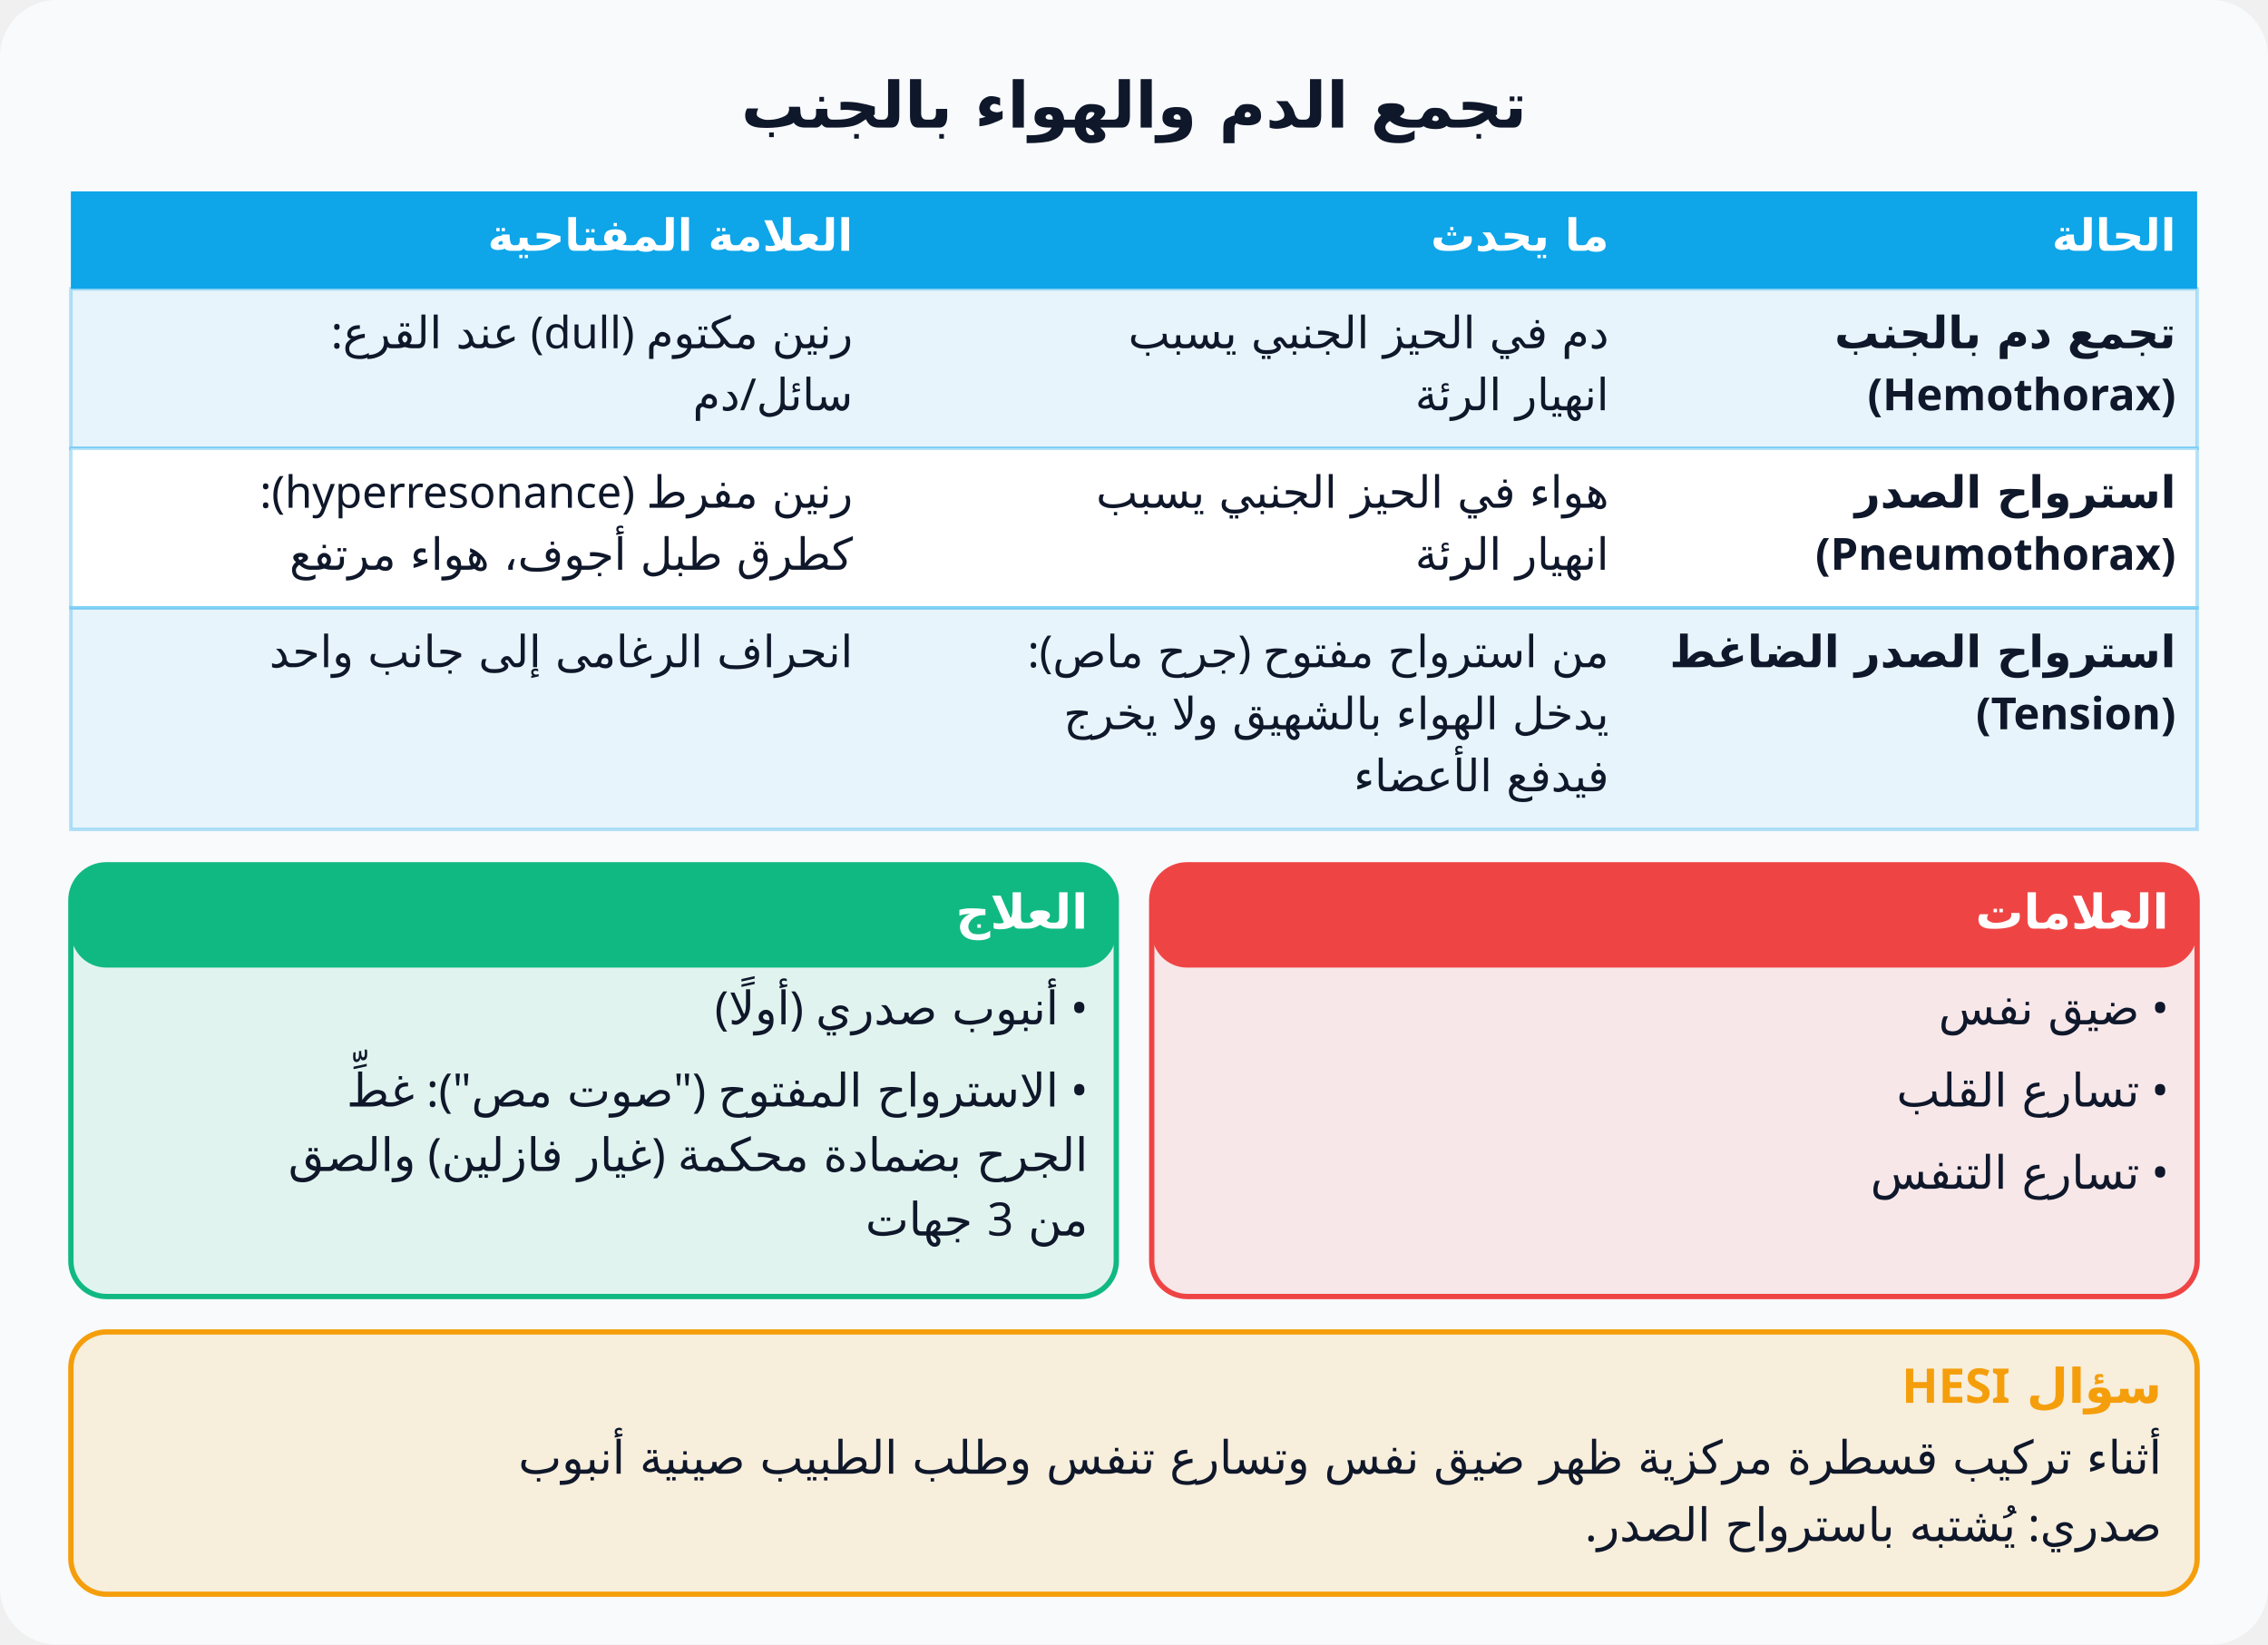
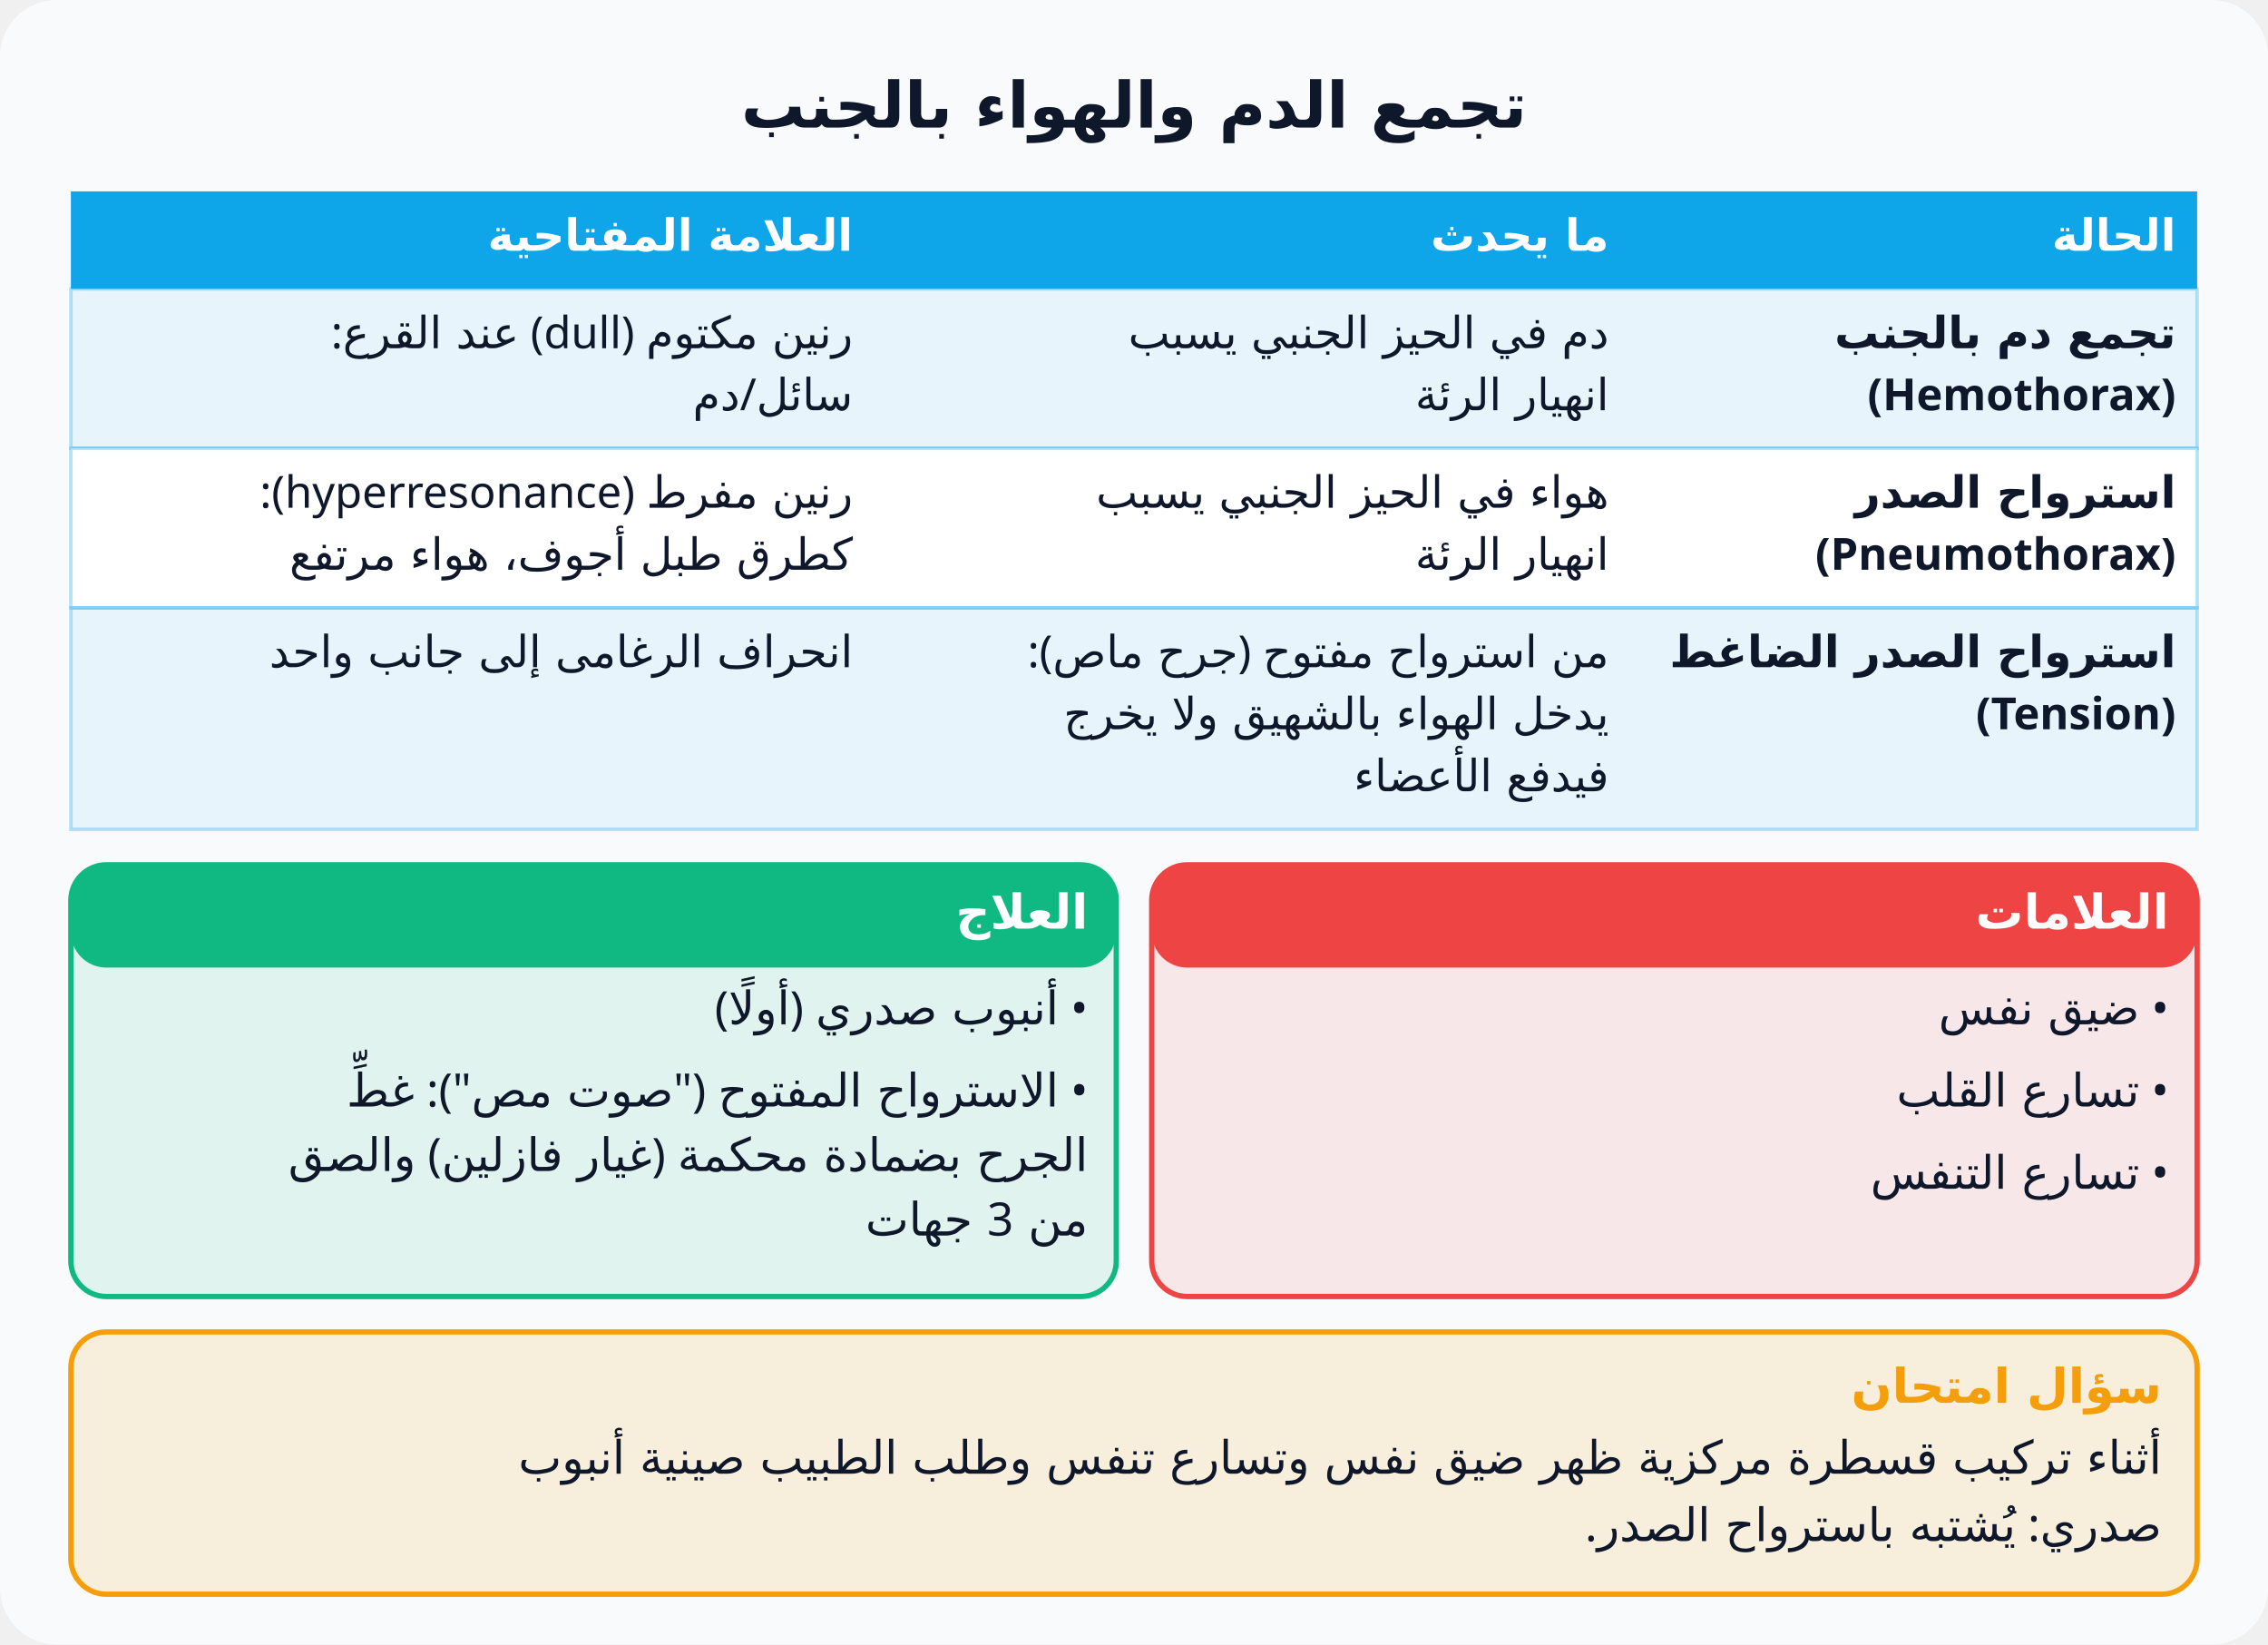
<svg xmlns="http://www.w3.org/2000/svg" viewBox="0 0 640 464" font-family="Cairo, Tahoma, sans-serif" direction="rtl">
  <rect width="640" height="464" rx="16" fill="#f8fafc" />
  <text x="320" y="36" text-anchor="middle" font-size="18" font-weight="800" fill="#0f172a">تجمع الدم والهواء بالجنب</text>
  <rect x="20" y="54" width="600" height="27.5" fill="#0ea5e9" />
  <text x="614" y="70.75" text-anchor="start" font-size="12.5" font-weight="700" fill="#fff">الحالة</text>
  <text x="454" y="70.75" text-anchor="start" font-size="12.5" font-weight="700" fill="#fff">ما يحدث</text>
  <text x="240.667" y="70.75" text-anchor="start" font-size="12.5" font-weight="700" fill="#fff">العلامة المفتاحية</text>
  <rect x="20" y="81.5" width="600" height="45" fill="#0ea5e9" fill-opacity="0.07" stroke="#0ea5e9" stroke-opacity="0.3" />
  <text x="614" y="98.25" text-anchor="start" font-size="12.5" font-weight="700" fill="#0f172a">تجمع دم بالجنب</text>
  <text x="614" y="115.75" text-anchor="start" font-size="12.5" font-weight="700" fill="#0f172a">(Hemothorax)</text>
  <text x="454" y="98.25" text-anchor="start" font-size="12.5" font-weight="400" fill="#0f172a">دم في الحيز الجنبي يسبب</text>
  <text x="454" y="115.75" text-anchor="start" font-size="12.5" font-weight="400" fill="#0f172a">انهيار الرئة</text>
  <text x="240.667" y="98.25" text-anchor="start" font-size="12.5" font-weight="400" fill="#0f172a">رنين مكتوم (dull) عند القرع:</text>
  <text x="240.667" y="115.75" text-anchor="start" font-size="12.5" font-weight="400" fill="#0f172a">سائل/دم</text>
  <rect x="20" y="126.5" width="600" height="45" fill="#fff" fill-opacity="1" stroke="#0ea5e9" stroke-opacity="0.3" />
  <text x="614" y="143.25" text-anchor="start" font-size="12.5" font-weight="700" fill="#0f172a">استرواح الصدر</text>
  <text x="614" y="160.75" text-anchor="start" font-size="12.5" font-weight="700" fill="#0f172a">(Pneumothorax)</text>
  <text x="454" y="143.25" text-anchor="start" font-size="12.5" font-weight="400" fill="#0f172a">هواء في الحيز الجنبي يسبب</text>
  <text x="454" y="160.75" text-anchor="start" font-size="12.5" font-weight="400" fill="#0f172a">انهيار الرئة</text>
  <text x="240.667" y="143.25" text-anchor="start" font-size="12.5" font-weight="400" fill="#0f172a">رنين مفرط (hyperresonance):</text>
  <text x="240.667" y="160.75" text-anchor="start" font-size="12.5" font-weight="400" fill="#0f172a">كطرق طبل أجوف، هواء مرتفع</text>
  <rect x="20" y="171.5" width="600" height="62.5" fill="#0ea5e9" fill-opacity="0.07" stroke="#0ea5e9" stroke-opacity="0.3" />
  <text x="614" y="188.25" text-anchor="start" font-size="12.5" font-weight="700" fill="#0f172a">استرواح الصدر الضاغط</text>
  <text x="614" y="205.75" text-anchor="start" font-size="12.5" font-weight="700" fill="#0f172a">(Tension)</text>
  <text x="454" y="188.25" text-anchor="start" font-size="12.5" font-weight="400" fill="#0f172a">من استرواح مفتوح (جرح ماص):</text>
  <text x="454" y="205.75" text-anchor="start" font-size="12.5" font-weight="400" fill="#0f172a">يدخل الهواء بالشهيق ولا يخرج</text>
  <text x="454" y="223.25" text-anchor="start" font-size="12.5" font-weight="400" fill="#0f172a">فيدفع الأعضاء</text>
  <text x="240.667" y="188.25" text-anchor="start" font-size="12.5" font-weight="400" fill="#0f172a">انحراف الرغامى إلى جانب واحد</text>
  <rect x="325" y="244" width="295" height="121.8" rx="10" fill="#ef4444" fill-opacity="0.1" stroke="#ef4444" stroke-width="1.5" />
  <rect x="325" y="244" width="295" height="29" rx="10" fill="#ef4444" />
  <text x="612" y="262" text-anchor="start" font-size="13.5" font-weight="800" fill="#fff">العلامات</text>
  <text x="612" y="289" text-anchor="start" font-size="13" fill="#0f172a">• ضيق نفس</text>
  <text x="612" y="312.2" text-anchor="start" font-size="13" fill="#0f172a">• تسارع القلب</text>
  <text x="612" y="335.4" text-anchor="start" font-size="13" fill="#0f172a">• تسارع التنفس</text>
  <rect x="20" y="244" width="295" height="121.8" rx="10" fill="#10b981" fill-opacity="0.1" stroke="#10b981" stroke-width="1.5" />
  <rect x="20" y="244" width="295" height="29" rx="10" fill="#10b981" />
  <text x="307" y="262" text-anchor="start" font-size="13.5" font-weight="800" fill="#fff">العلاج</text>
  <text x="307" y="289" text-anchor="start" font-size="13" fill="#0f172a">• أنبوب صدري (أولًا)</text>
  <text x="307" y="312.2" text-anchor="start" font-size="13" fill="#0f172a">• الاسترواح المفتوح ("صوت مص"): غطِّ</text>
  <text x="307" y="330.4" text-anchor="start" font-size="13" fill="#0f172a">الجرح بضمادة محكمة (غيار فازلين) والصق</text>
  <text x="307" y="348.6" text-anchor="start" font-size="13" fill="#0f172a">من 3 جهات</text>
  <rect x="20" y="375.8" width="600" height="74" rx="10" fill="#f59e0b" fill-opacity="0.13" stroke="#f59e0b" stroke-width="1.5" />
-   <text x="610" y="395.8" text-anchor="start" font-size="13.5" font-weight="800" fill="#f59e0b">سؤال HESI</text>
+   <text x="610" y="395.8" text-anchor="start" font-size="13.5" font-weight="800" fill="#f59e0b">سؤال امتحان</text>
  <text x="610" y="415.8" text-anchor="start" font-size="13" fill="#0f172a">أثناء تركيب قسطرة مركزية ظهر ضيق نفس وتسارع تنفس وطلب الطبيب صينية أنبوب</text>
  <text x="610" y="434.8" text-anchor="start" font-size="13" fill="#0f172a">صدري: يُشتبه باسترواح الصدر.</text>
</svg>
